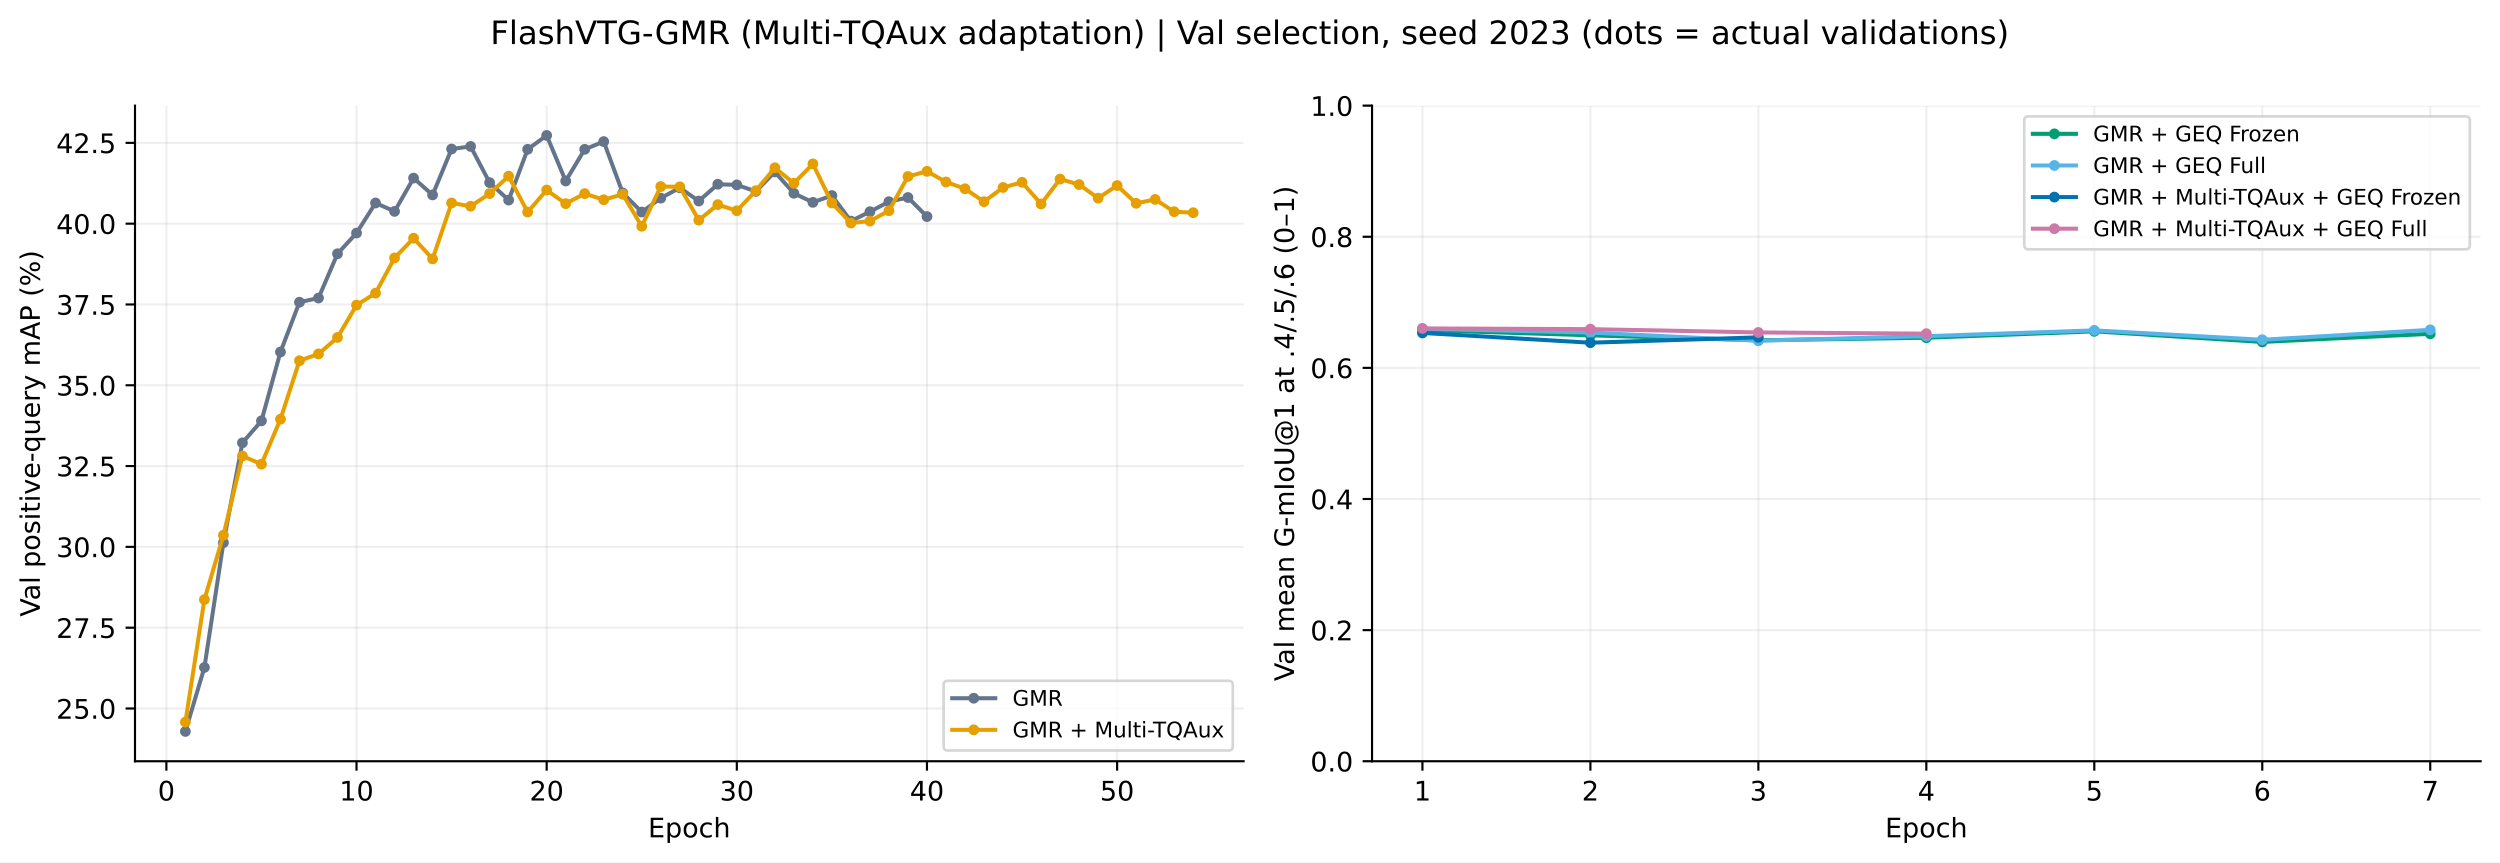
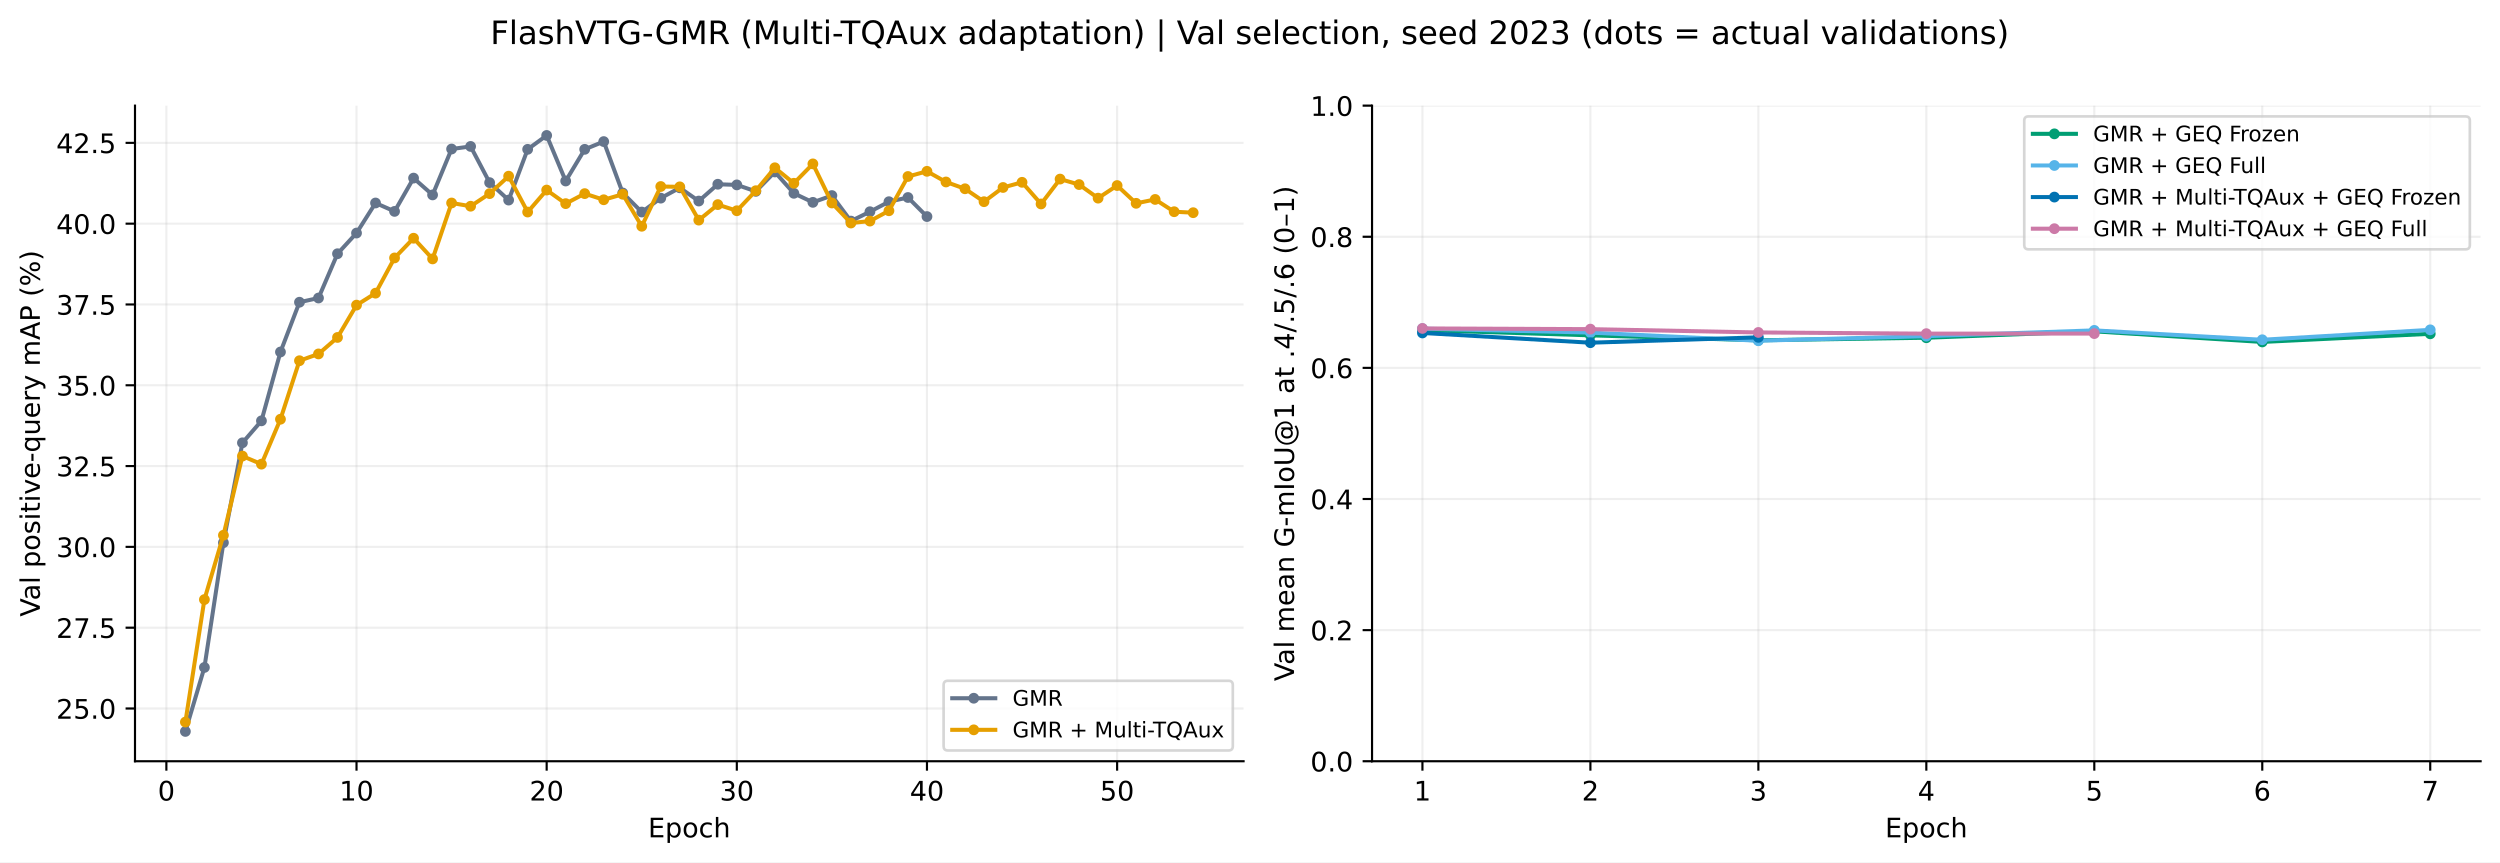
<svg xmlns="http://www.w3.org/2000/svg" xmlns:xlink="http://www.w3.org/1999/xlink" width="928.614pt" height="320.316pt" viewBox="0 0 928.614 320.316" version="1.1">
  <defs>
    <style type="text/css">*{stroke-linejoin: round; stroke-linecap: butt}</style>
  </defs>
  <g id="figure_1">
    <g id="patch_1">
      <path d="M 0 320.316  L 928.614 320.316  L 928.614 0  L 0 0  z " style="fill: #ffffff" />
    </g>
    <g id="axes_1">
      <g id="patch_2">
        <path d="M 50.144 282.76  L 461.919 282.76  L 461.919 39.24  L 50.144 39.24  z " style="fill: #ffffff" />
      </g>
      <g id="matplotlib.axis_1">
        <g id="xtick_1">
          <g id="line2d_1">
            <path d="M 61.798 282.76  L 61.798 39.24  " clip-path="url(#pd000191c96)" style="fill: none; stroke: #b0b0b0; stroke-opacity: 0.2; stroke-width: 0.8; stroke-linecap: square" />
          </g>
          <g id="line2d_2">
            <defs>
              <path id="m847a747f1c" d="M 0 0  L 0 3.5  " style="stroke: #000000; stroke-width: 0.8" />
            </defs>
            <g>
              <use xlink:href="#m847a747f1c" x="61.798" y="282.76" style="stroke: #000000; stroke-width: 0.8" />
            </g>
          </g>
          <g id="text_1">
            <text style="font-size: 10px; font-family: 'DejaVu Sans'; text-anchor: middle" x="61.798" y="297.358" transform="rotate(-0 61.79776 297.3584)">0</text>
          </g>
        </g>
        <g id="xtick_2">
          <g id="line2d_3">
            <path d="M 132.428 282.76  L 132.428 39.24  " clip-path="url(#pd000191c96)" style="fill: none; stroke: #b0b0b0; stroke-opacity: 0.2; stroke-width: 0.8; stroke-linecap: square" />
          </g>
          <g id="line2d_4">
            <g>
              <use xlink:href="#m847a747f1c" x="132.428" y="282.76" style="stroke: #000000; stroke-width: 0.8" />
            </g>
          </g>
          <g id="text_2">
            <text style="font-size: 10px; font-family: 'DejaVu Sans'; text-anchor: middle" x="132.428" y="297.358" transform="rotate(-0 132.4281 297.3584)">10</text>
          </g>
        </g>
        <g id="xtick_3">
          <g id="line2d_5">
            <path d="M 203.058 282.76  L 203.058 39.24  " clip-path="url(#pd000191c96)" style="fill: none; stroke: #b0b0b0; stroke-opacity: 0.2; stroke-width: 0.8; stroke-linecap: square" />
          </g>
          <g id="line2d_6">
            <g>
              <use xlink:href="#m847a747f1c" x="203.058" y="282.76" style="stroke: #000000; stroke-width: 0.8" />
            </g>
          </g>
          <g id="text_3">
            <text style="font-size: 10px; font-family: 'DejaVu Sans'; text-anchor: middle" x="203.058" y="297.358" transform="rotate(-0 203.0585 297.3584)">20</text>
          </g>
        </g>
        <g id="xtick_4">
          <g id="line2d_7">
            <path d="M 273.689 282.76  L 273.689 39.24  " clip-path="url(#pd000191c96)" style="fill: none; stroke: #b0b0b0; stroke-opacity: 0.2; stroke-width: 0.8; stroke-linecap: square" />
          </g>
          <g id="line2d_8">
            <g>
              <use xlink:href="#m847a747f1c" x="273.689" y="282.76" style="stroke: #000000; stroke-width: 0.8" />
            </g>
          </g>
          <g id="text_4">
            <text style="font-size: 10px; font-family: 'DejaVu Sans'; text-anchor: middle" x="273.689" y="297.358" transform="rotate(-0 273.6888 297.3584)">30</text>
          </g>
        </g>
        <g id="xtick_5">
          <g id="line2d_9">
            <path d="M 344.319 282.76  L 344.319 39.24  " clip-path="url(#pd000191c96)" style="fill: none; stroke: #b0b0b0; stroke-opacity: 0.2; stroke-width: 0.8; stroke-linecap: square" />
          </g>
          <g id="line2d_10">
            <g>
              <use xlink:href="#m847a747f1c" x="344.319" y="282.76" style="stroke: #000000; stroke-width: 0.8" />
            </g>
          </g>
          <g id="text_5">
            <text style="font-size: 10px; font-family: 'DejaVu Sans'; text-anchor: middle" x="344.319" y="297.358" transform="rotate(-0 344.3192 297.3584)">40</text>
          </g>
        </g>
        <g id="xtick_6">
          <g id="line2d_11">
            <path d="M 414.95 282.76  L 414.95 39.24  " clip-path="url(#pd000191c96)" style="fill: none; stroke: #b0b0b0; stroke-opacity: 0.2; stroke-width: 0.8; stroke-linecap: square" />
          </g>
          <g id="line2d_12">
            <g>
              <use xlink:href="#m847a747f1c" x="414.95" y="282.76" style="stroke: #000000; stroke-width: 0.8" />
            </g>
          </g>
          <g id="text_6">
            <text style="font-size: 10px; font-family: 'DejaVu Sans'; text-anchor: middle" x="414.95" y="297.358" transform="rotate(-0 414.9496 297.3584)">50</text>
          </g>
        </g>
        <g id="text_7">
          <text style="font-size: 10px; font-family: 'DejaVu Sans'; text-anchor: middle" x="256.031" y="311.037" transform="rotate(-0 256.0312 311.0366)">Epoch</text>
        </g>
      </g>
      <g id="matplotlib.axis_2">
        <g id="ytick_1">
          <g id="line2d_13">
            <path d="M 50.144 263.167  L 461.919 263.167  " clip-path="url(#pd000191c96)" style="fill: none; stroke: #b0b0b0; stroke-opacity: 0.2; stroke-width: 0.8; stroke-linecap: square" />
          </g>
          <g id="line2d_14">
            <defs>
              <path id="mc433141c62" d="M 0 0  L -3.5 0  " style="stroke: #000000; stroke-width: 0.8" />
            </defs>
            <g>
              <use xlink:href="#mc433141c62" x="50.144" y="263.167" style="stroke: #000000; stroke-width: 0.8" />
            </g>
          </g>
          <g id="text_8">
            <text style="font-size: 10px; font-family: 'DejaVu Sans'; text-anchor: end" x="43.144" y="266.966" transform="rotate(-0 43.14375 266.9662)">25.0</text>
          </g>
        </g>
        <g id="ytick_2">
          <g id="line2d_15">
            <path d="M 50.144 233.153  L 461.919 233.153  " clip-path="url(#pd000191c96)" style="fill: none; stroke: #b0b0b0; stroke-opacity: 0.2; stroke-width: 0.8; stroke-linecap: square" />
          </g>
          <g id="line2d_16">
            <g>
              <use xlink:href="#mc433141c62" x="50.144" y="233.153" style="stroke: #000000; stroke-width: 0.8" />
            </g>
          </g>
          <g id="text_9">
            <text style="font-size: 10px; font-family: 'DejaVu Sans'; text-anchor: end" x="43.144" y="236.952" transform="rotate(-0 43.14375 236.9524)">27.5</text>
          </g>
        </g>
        <g id="ytick_3">
          <g id="line2d_17">
            <path d="M 50.144 203.139  L 461.919 203.139  " clip-path="url(#pd000191c96)" style="fill: none; stroke: #b0b0b0; stroke-opacity: 0.2; stroke-width: 0.8; stroke-linecap: square" />
          </g>
          <g id="line2d_18">
            <g>
              <use xlink:href="#mc433141c62" x="50.144" y="203.139" style="stroke: #000000; stroke-width: 0.8" />
            </g>
          </g>
          <g id="text_10">
            <text style="font-size: 10px; font-family: 'DejaVu Sans'; text-anchor: end" x="43.144" y="206.939" transform="rotate(-0 43.14375 206.9386)">30.0</text>
          </g>
        </g>
        <g id="ytick_4">
          <g id="line2d_19">
            <path d="M 50.144 173.126  L 461.919 173.126  " clip-path="url(#pd000191c96)" style="fill: none; stroke: #b0b0b0; stroke-opacity: 0.2; stroke-width: 0.8; stroke-linecap: square" />
          </g>
          <g id="line2d_20">
            <g>
              <use xlink:href="#mc433141c62" x="50.144" y="173.126" style="stroke: #000000; stroke-width: 0.8" />
            </g>
          </g>
          <g id="text_11">
            <text style="font-size: 10px; font-family: 'DejaVu Sans'; text-anchor: end" x="43.144" y="176.925" transform="rotate(-0 43.14375 176.9248)">32.5</text>
          </g>
        </g>
        <g id="ytick_5">
          <g id="line2d_21">
            <path d="M 50.144 143.112  L 461.919 143.112  " clip-path="url(#pd000191c96)" style="fill: none; stroke: #b0b0b0; stroke-opacity: 0.2; stroke-width: 0.8; stroke-linecap: square" />
          </g>
          <g id="line2d_22">
            <g>
              <use xlink:href="#mc433141c62" x="50.144" y="143.112" style="stroke: #000000; stroke-width: 0.8" />
            </g>
          </g>
          <g id="text_12">
            <text style="font-size: 10px; font-family: 'DejaVu Sans'; text-anchor: end" x="43.144" y="146.911" transform="rotate(-0 43.14375 146.911)">35.0</text>
          </g>
        </g>
        <g id="ytick_6">
          <g id="line2d_23">
            <path d="M 50.144 113.098  L 461.919 113.098  " clip-path="url(#pd000191c96)" style="fill: none; stroke: #b0b0b0; stroke-opacity: 0.2; stroke-width: 0.8; stroke-linecap: square" />
          </g>
          <g id="line2d_24">
            <g>
              <use xlink:href="#mc433141c62" x="50.144" y="113.098" style="stroke: #000000; stroke-width: 0.8" />
            </g>
          </g>
          <g id="text_13">
            <text style="font-size: 10px; font-family: 'DejaVu Sans'; text-anchor: end" x="43.144" y="116.897" transform="rotate(-0 43.14375 116.8972)">37.5</text>
          </g>
        </g>
        <g id="ytick_7">
          <g id="line2d_25">
            <path d="M 50.144 83.084  L 461.919 83.084  " clip-path="url(#pd000191c96)" style="fill: none; stroke: #b0b0b0; stroke-opacity: 0.2; stroke-width: 0.8; stroke-linecap: square" />
          </g>
          <g id="line2d_26">
            <g>
              <use xlink:href="#mc433141c62" x="50.144" y="83.084" style="stroke: #000000; stroke-width: 0.8" />
            </g>
          </g>
          <g id="text_14">
            <text style="font-size: 10px; font-family: 'DejaVu Sans'; text-anchor: end" x="43.144" y="86.883" transform="rotate(-0 43.14375 86.88338)">40.0</text>
          </g>
        </g>
        <g id="ytick_8">
          <g id="line2d_27">
            <path d="M 50.144 53.07  L 461.919 53.07  " clip-path="url(#pd000191c96)" style="fill: none; stroke: #b0b0b0; stroke-opacity: 0.2; stroke-width: 0.8; stroke-linecap: square" />
          </g>
          <g id="line2d_28">
            <g>
              <use xlink:href="#mc433141c62" x="50.144" y="53.07" style="stroke: #000000; stroke-width: 0.8" />
            </g>
          </g>
          <g id="text_15">
            <text style="font-size: 10px; font-family: 'DejaVu Sans'; text-anchor: end" x="43.144" y="56.87" transform="rotate(-0 43.14375 56.86958)">42.5</text>
          </g>
        </g>
        <g id="text_16">
          <text style="font-size: 10px; font-family: 'DejaVu Sans'; text-anchor: middle" x="14.798" y="161" transform="rotate(-90 14.79844 161)">Val positive-query mAP (%)</text>
        </g>
      </g>
      <g id="line2d_29">
        <path d="M 68.861 271.691  L 75.924 247.92  L 82.987 201.579  L 90.05 164.482  L 97.113 156.318  L 104.176 130.746  L 111.239 112.258  L 118.302 110.697  L 125.365 94.249  L 132.428 86.566  L 139.491 75.401  L 146.554 78.522  L 153.617 66.156  L 160.68 72.399  L 167.743 55.351  L 174.806 54.391  L 181.869 67.837  L 188.932 74.32  L 195.995 55.471  L 203.058 50.309  L 210.122 67.237  L 217.185 55.471  L 224.248 52.59  L 231.311 71.679  L 238.374 78.762  L 245.437 73.6  L 252.5 69.758  L 259.563 74.68  L 266.626 68.437  L 273.689 68.678  L 280.752 71.079  L 287.815 63.875  L 294.878 71.799  L 301.941 75.161  L 309.004 72.639  L 316.067 82.124  L 323.13 78.642  L 330.193 74.92  L 337.256 73.36  L 344.319 80.443  " clip-path="url(#pd000191c96)" style="fill: none; stroke: #64748b; stroke-width: 1.5; stroke-linecap: square" />
        <defs>
          <path id="mf4bc2572a3" d="M 0 1.5  C 0.398 1.5 0.779 1.342 1.061 1.061  C 1.342 0.779 1.5 0.398 1.5 0  C 1.5 -0.398 1.342 -0.779 1.061 -1.061  C 0.779 -1.342 0.398 -1.5 0 -1.5  C -0.398 -1.5 -0.779 -1.342 -1.061 -1.061  C -1.342 -0.779 -1.5 -0.398 -1.5 0  C -1.5 0.398 -1.342 0.779 -1.061 1.061  C -0.779 1.342 -0.398 1.5 0 1.5  z " style="stroke: #64748b" />
        </defs>
        <g clip-path="url(#pd000191c96)">
          <use xlink:href="#mf4bc2572a3" x="68.861" y="271.691" style="fill: #64748b; stroke: #64748b" />
          <use xlink:href="#mf4bc2572a3" x="75.924" y="247.92" style="fill: #64748b; stroke: #64748b" />
          <use xlink:href="#mf4bc2572a3" x="82.987" y="201.579" style="fill: #64748b; stroke: #64748b" />
          <use xlink:href="#mf4bc2572a3" x="90.05" y="164.482" style="fill: #64748b; stroke: #64748b" />
          <use xlink:href="#mf4bc2572a3" x="97.113" y="156.318" style="fill: #64748b; stroke: #64748b" />
          <use xlink:href="#mf4bc2572a3" x="104.176" y="130.746" style="fill: #64748b; stroke: #64748b" />
          <use xlink:href="#mf4bc2572a3" x="111.239" y="112.258" style="fill: #64748b; stroke: #64748b" />
          <use xlink:href="#mf4bc2572a3" x="118.302" y="110.697" style="fill: #64748b; stroke: #64748b" />
          <use xlink:href="#mf4bc2572a3" x="125.365" y="94.249" style="fill: #64748b; stroke: #64748b" />
          <use xlink:href="#mf4bc2572a3" x="132.428" y="86.566" style="fill: #64748b; stroke: #64748b" />
          <use xlink:href="#mf4bc2572a3" x="139.491" y="75.401" style="fill: #64748b; stroke: #64748b" />
          <use xlink:href="#mf4bc2572a3" x="146.554" y="78.522" style="fill: #64748b; stroke: #64748b" />
          <use xlink:href="#mf4bc2572a3" x="153.617" y="66.156" style="fill: #64748b; stroke: #64748b" />
          <use xlink:href="#mf4bc2572a3" x="160.68" y="72.399" style="fill: #64748b; stroke: #64748b" />
          <use xlink:href="#mf4bc2572a3" x="167.743" y="55.351" style="fill: #64748b; stroke: #64748b" />
          <use xlink:href="#mf4bc2572a3" x="174.806" y="54.391" style="fill: #64748b; stroke: #64748b" />
          <use xlink:href="#mf4bc2572a3" x="181.869" y="67.837" style="fill: #64748b; stroke: #64748b" />
          <use xlink:href="#mf4bc2572a3" x="188.932" y="74.32" style="fill: #64748b; stroke: #64748b" />
          <use xlink:href="#mf4bc2572a3" x="195.995" y="55.471" style="fill: #64748b; stroke: #64748b" />
          <use xlink:href="#mf4bc2572a3" x="203.058" y="50.309" style="fill: #64748b; stroke: #64748b" />
          <use xlink:href="#mf4bc2572a3" x="210.122" y="67.237" style="fill: #64748b; stroke: #64748b" />
          <use xlink:href="#mf4bc2572a3" x="217.185" y="55.471" style="fill: #64748b; stroke: #64748b" />
          <use xlink:href="#mf4bc2572a3" x="224.248" y="52.59" style="fill: #64748b; stroke: #64748b" />
          <use xlink:href="#mf4bc2572a3" x="231.311" y="71.679" style="fill: #64748b; stroke: #64748b" />
          <use xlink:href="#mf4bc2572a3" x="238.374" y="78.762" style="fill: #64748b; stroke: #64748b" />
          <use xlink:href="#mf4bc2572a3" x="245.437" y="73.6" style="fill: #64748b; stroke: #64748b" />
          <use xlink:href="#mf4bc2572a3" x="252.5" y="69.758" style="fill: #64748b; stroke: #64748b" />
          <use xlink:href="#mf4bc2572a3" x="259.563" y="74.68" style="fill: #64748b; stroke: #64748b" />
          <use xlink:href="#mf4bc2572a3" x="266.626" y="68.437" style="fill: #64748b; stroke: #64748b" />
          <use xlink:href="#mf4bc2572a3" x="273.689" y="68.678" style="fill: #64748b; stroke: #64748b" />
          <use xlink:href="#mf4bc2572a3" x="280.752" y="71.079" style="fill: #64748b; stroke: #64748b" />
          <use xlink:href="#mf4bc2572a3" x="287.815" y="63.875" style="fill: #64748b; stroke: #64748b" />
          <use xlink:href="#mf4bc2572a3" x="294.878" y="71.799" style="fill: #64748b; stroke: #64748b" />
          <use xlink:href="#mf4bc2572a3" x="301.941" y="75.161" style="fill: #64748b; stroke: #64748b" />
          <use xlink:href="#mf4bc2572a3" x="309.004" y="72.639" style="fill: #64748b; stroke: #64748b" />
          <use xlink:href="#mf4bc2572a3" x="316.067" y="82.124" style="fill: #64748b; stroke: #64748b" />
          <use xlink:href="#mf4bc2572a3" x="323.13" y="78.642" style="fill: #64748b; stroke: #64748b" />
          <use xlink:href="#mf4bc2572a3" x="330.193" y="74.92" style="fill: #64748b; stroke: #64748b" />
          <use xlink:href="#mf4bc2572a3" x="337.256" y="73.36" style="fill: #64748b; stroke: #64748b" />
          <use xlink:href="#mf4bc2572a3" x="344.319" y="80.443" style="fill: #64748b; stroke: #64748b" />
        </g>
      </g>
      <g id="line2d_30">
        <path d="M 68.861 268.209  L 75.924 222.708  L 82.987 198.817  L 90.05 169.404  L 97.113 172.405  L 104.176 155.718  L 111.239 133.988  L 118.302 131.466  L 125.365 125.344  L 132.428 113.338  L 139.491 108.896  L 146.554 95.81  L 153.617 88.487  L 160.68 96.17  L 167.743 75.401  L 174.806 76.601  L 181.869 71.919  L 188.932 65.436  L 195.995 78.762  L 203.058 70.598  L 210.122 75.641  L 217.185 71.919  L 224.248 74.2  L 231.311 72.159  L 238.374 84.045  L 245.437 69.278  L 252.5 69.398  L 259.563 81.764  L 266.626 76.001  L 273.689 78.282  L 280.752 70.839  L 287.815 62.315  L 294.878 68.077  L 301.941 60.874  L 309.004 75.401  L 316.067 82.844  L 323.13 82.124  L 330.193 78.282  L 337.256 65.556  L 344.319 63.635  L 351.382 67.597  L 358.445 70.118  L 365.508 74.92  L 372.571 69.638  L 379.634 67.717  L 386.697 75.761  L 393.76 66.517  L 400.823 68.557  L 407.887 73.6  L 414.95 68.918  L 422.013 75.521  L 429.076 74.08  L 436.139 78.642  L 443.202 79.002  " clip-path="url(#pd000191c96)" style="fill: none; stroke: #e69f00; stroke-width: 1.5; stroke-linecap: square" />
        <defs>
          <path id="mbf485513ee" d="M 0 1.5  C 0.398 1.5 0.779 1.342 1.061 1.061  C 1.342 0.779 1.5 0.398 1.5 0  C 1.5 -0.398 1.342 -0.779 1.061 -1.061  C 0.779 -1.342 0.398 -1.5 0 -1.5  C -0.398 -1.5 -0.779 -1.342 -1.061 -1.061  C -1.342 -0.779 -1.5 -0.398 -1.5 0  C -1.5 0.398 -1.342 0.779 -1.061 1.061  C -0.779 1.342 -0.398 1.5 0 1.5  z " style="stroke: #e69f00" />
        </defs>
        <g clip-path="url(#pd000191c96)">
          <use xlink:href="#mbf485513ee" x="68.861" y="268.209" style="fill: #e69f00; stroke: #e69f00" />
          <use xlink:href="#mbf485513ee" x="75.924" y="222.708" style="fill: #e69f00; stroke: #e69f00" />
          <use xlink:href="#mbf485513ee" x="82.987" y="198.817" style="fill: #e69f00; stroke: #e69f00" />
          <use xlink:href="#mbf485513ee" x="90.05" y="169.404" style="fill: #e69f00; stroke: #e69f00" />
          <use xlink:href="#mbf485513ee" x="97.113" y="172.405" style="fill: #e69f00; stroke: #e69f00" />
          <use xlink:href="#mbf485513ee" x="104.176" y="155.718" style="fill: #e69f00; stroke: #e69f00" />
          <use xlink:href="#mbf485513ee" x="111.239" y="133.988" style="fill: #e69f00; stroke: #e69f00" />
          <use xlink:href="#mbf485513ee" x="118.302" y="131.466" style="fill: #e69f00; stroke: #e69f00" />
          <use xlink:href="#mbf485513ee" x="125.365" y="125.344" style="fill: #e69f00; stroke: #e69f00" />
          <use xlink:href="#mbf485513ee" x="132.428" y="113.338" style="fill: #e69f00; stroke: #e69f00" />
          <use xlink:href="#mbf485513ee" x="139.491" y="108.896" style="fill: #e69f00; stroke: #e69f00" />
          <use xlink:href="#mbf485513ee" x="146.554" y="95.81" style="fill: #e69f00; stroke: #e69f00" />
          <use xlink:href="#mbf485513ee" x="153.617" y="88.487" style="fill: #e69f00; stroke: #e69f00" />
          <use xlink:href="#mbf485513ee" x="160.68" y="96.17" style="fill: #e69f00; stroke: #e69f00" />
          <use xlink:href="#mbf485513ee" x="167.743" y="75.401" style="fill: #e69f00; stroke: #e69f00" />
          <use xlink:href="#mbf485513ee" x="174.806" y="76.601" style="fill: #e69f00; stroke: #e69f00" />
          <use xlink:href="#mbf485513ee" x="181.869" y="71.919" style="fill: #e69f00; stroke: #e69f00" />
          <use xlink:href="#mbf485513ee" x="188.932" y="65.436" style="fill: #e69f00; stroke: #e69f00" />
          <use xlink:href="#mbf485513ee" x="195.995" y="78.762" style="fill: #e69f00; stroke: #e69f00" />
          <use xlink:href="#mbf485513ee" x="203.058" y="70.598" style="fill: #e69f00; stroke: #e69f00" />
          <use xlink:href="#mbf485513ee" x="210.122" y="75.641" style="fill: #e69f00; stroke: #e69f00" />
          <use xlink:href="#mbf485513ee" x="217.185" y="71.919" style="fill: #e69f00; stroke: #e69f00" />
          <use xlink:href="#mbf485513ee" x="224.248" y="74.2" style="fill: #e69f00; stroke: #e69f00" />
          <use xlink:href="#mbf485513ee" x="231.311" y="72.159" style="fill: #e69f00; stroke: #e69f00" />
          <use xlink:href="#mbf485513ee" x="238.374" y="84.045" style="fill: #e69f00; stroke: #e69f00" />
          <use xlink:href="#mbf485513ee" x="245.437" y="69.278" style="fill: #e69f00; stroke: #e69f00" />
          <use xlink:href="#mbf485513ee" x="252.5" y="69.398" style="fill: #e69f00; stroke: #e69f00" />
          <use xlink:href="#mbf485513ee" x="259.563" y="81.764" style="fill: #e69f00; stroke: #e69f00" />
          <use xlink:href="#mbf485513ee" x="266.626" y="76.001" style="fill: #e69f00; stroke: #e69f00" />
          <use xlink:href="#mbf485513ee" x="273.689" y="78.282" style="fill: #e69f00; stroke: #e69f00" />
          <use xlink:href="#mbf485513ee" x="280.752" y="70.839" style="fill: #e69f00; stroke: #e69f00" />
          <use xlink:href="#mbf485513ee" x="287.815" y="62.315" style="fill: #e69f00; stroke: #e69f00" />
          <use xlink:href="#mbf485513ee" x="294.878" y="68.077" style="fill: #e69f00; stroke: #e69f00" />
          <use xlink:href="#mbf485513ee" x="301.941" y="60.874" style="fill: #e69f00; stroke: #e69f00" />
          <use xlink:href="#mbf485513ee" x="309.004" y="75.401" style="fill: #e69f00; stroke: #e69f00" />
          <use xlink:href="#mbf485513ee" x="316.067" y="82.844" style="fill: #e69f00; stroke: #e69f00" />
          <use xlink:href="#mbf485513ee" x="323.13" y="82.124" style="fill: #e69f00; stroke: #e69f00" />
          <use xlink:href="#mbf485513ee" x="330.193" y="78.282" style="fill: #e69f00; stroke: #e69f00" />
          <use xlink:href="#mbf485513ee" x="337.256" y="65.556" style="fill: #e69f00; stroke: #e69f00" />
          <use xlink:href="#mbf485513ee" x="344.319" y="63.635" style="fill: #e69f00; stroke: #e69f00" />
          <use xlink:href="#mbf485513ee" x="351.382" y="67.597" style="fill: #e69f00; stroke: #e69f00" />
          <use xlink:href="#mbf485513ee" x="358.445" y="70.118" style="fill: #e69f00; stroke: #e69f00" />
          <use xlink:href="#mbf485513ee" x="365.508" y="74.92" style="fill: #e69f00; stroke: #e69f00" />
          <use xlink:href="#mbf485513ee" x="372.571" y="69.638" style="fill: #e69f00; stroke: #e69f00" />
          <use xlink:href="#mbf485513ee" x="379.634" y="67.717" style="fill: #e69f00; stroke: #e69f00" />
          <use xlink:href="#mbf485513ee" x="386.697" y="75.761" style="fill: #e69f00; stroke: #e69f00" />
          <use xlink:href="#mbf485513ee" x="393.76" y="66.517" style="fill: #e69f00; stroke: #e69f00" />
          <use xlink:href="#mbf485513ee" x="400.823" y="68.557" style="fill: #e69f00; stroke: #e69f00" />
          <use xlink:href="#mbf485513ee" x="407.887" y="73.6" style="fill: #e69f00; stroke: #e69f00" />
          <use xlink:href="#mbf485513ee" x="414.95" y="68.918" style="fill: #e69f00; stroke: #e69f00" />
          <use xlink:href="#mbf485513ee" x="422.013" y="75.521" style="fill: #e69f00; stroke: #e69f00" />
          <use xlink:href="#mbf485513ee" x="429.076" y="74.08" style="fill: #e69f00; stroke: #e69f00" />
          <use xlink:href="#mbf485513ee" x="436.139" y="78.642" style="fill: #e69f00; stroke: #e69f00" />
          <use xlink:href="#mbf485513ee" x="443.202" y="79.002" style="fill: #e69f00; stroke: #e69f00" />
        </g>
      </g>
      <g id="patch_3">
        <path d="M 50.144 282.76  L 50.144 39.24  " style="fill: none; stroke: #000000; stroke-width: 0.8; stroke-linejoin: miter; stroke-linecap: square" />
      </g>
      <g id="patch_4">
        <path d="M 50.144 282.76  L 461.919 282.76  " style="fill: none; stroke: #000000; stroke-width: 0.8; stroke-linejoin: miter; stroke-linecap: square" />
      </g>
      <g id="legend_1">
        <g id="patch_5">
          <path d="M 352.099 278.76  L 456.319 278.76  Q 457.919 278.76 457.919 277.16  L 457.919 254.475  Q 457.919 252.875 456.319 252.875  L 352.099 252.875  Q 350.499 252.875 350.499 254.475  L 350.499 277.16  Q 350.499 278.76 352.099 278.76  z " style="fill: #ffffff; opacity: 0.8; stroke: #cccccc; stroke-linejoin: miter" />
        </g>
        <g id="line2d_31">
          <path d="M 353.699 259.354  L 361.699 259.354  L 369.699 259.354  " style="fill: none; stroke: #64748b; stroke-width: 1.5; stroke-linecap: square" />
          <g>
            <use xlink:href="#mf4bc2572a3" x="361.699" y="259.354" style="fill: #64748b; stroke: #64748b" />
          </g>
        </g>
        <g id="text_17">
          <text style="font-size: 8px; font-family: 'DejaVu Sans'; text-anchor: start" x="376.099" y="262.154" transform="rotate(-0 376.0987 262.1538)">GMR</text>
        </g>
        <g id="line2d_32">
          <path d="M 353.699 271.096  L 361.699 271.096  L 369.699 271.096  " style="fill: none; stroke: #e69f00; stroke-width: 1.5; stroke-linecap: square" />
          <g>
            <use xlink:href="#mbf485513ee" x="361.699" y="271.096" style="fill: #e69f00; stroke: #e69f00" />
          </g>
        </g>
        <g id="text_18">
          <text style="font-size: 8px; font-family: 'DejaVu Sans'; text-anchor: start" x="376.099" y="273.896" transform="rotate(-0 376.0987 273.8963)">GMR + Multi-TQAux</text>
        </g>
      </g>
    </g>
    <g id="axes_2">
      <g id="patch_6">
        <path d="M 509.639 282.76  L 921.414 282.76  L 921.414 39.24  L 509.639 39.24  z " style="fill: #ffffff" />
      </g>
      <g id="matplotlib.axis_3">
        <g id="xtick_7">
          <g id="line2d_33">
            <path d="M 528.356 282.76  L 528.356 39.24  " clip-path="url(#p77ef6f5518)" style="fill: none; stroke: #b0b0b0; stroke-opacity: 0.2; stroke-width: 0.8; stroke-linecap: square" />
          </g>
          <g id="line2d_34">
            <g>
              <use xlink:href="#m847a747f1c" x="528.356" y="282.76" style="stroke: #000000; stroke-width: 0.8" />
            </g>
          </g>
          <g id="text_19">
            <text style="font-size: 10px; font-family: 'DejaVu Sans'; text-anchor: middle" x="528.356" y="297.358" transform="rotate(-0 528.3558 297.3584)">1</text>
          </g>
        </g>
        <g id="xtick_8">
          <g id="line2d_35">
            <path d="M 590.746 282.76  L 590.746 39.24  " clip-path="url(#p77ef6f5518)" style="fill: none; stroke: #b0b0b0; stroke-opacity: 0.2; stroke-width: 0.8; stroke-linecap: square" />
          </g>
          <g id="line2d_36">
            <g>
              <use xlink:href="#m847a747f1c" x="590.746" y="282.76" style="stroke: #000000; stroke-width: 0.8" />
            </g>
          </g>
          <g id="text_20">
            <text style="font-size: 10px; font-family: 'DejaVu Sans'; text-anchor: middle" x="590.746" y="297.358" transform="rotate(-0 590.7459 297.3584)">2</text>
          </g>
        </g>
        <g id="xtick_9">
          <g id="line2d_37">
            <path d="M 653.136 282.76  L 653.136 39.24  " clip-path="url(#p77ef6f5518)" style="fill: none; stroke: #b0b0b0; stroke-opacity: 0.2; stroke-width: 0.8; stroke-linecap: square" />
          </g>
          <g id="line2d_38">
            <g>
              <use xlink:href="#m847a747f1c" x="653.136" y="282.76" style="stroke: #000000; stroke-width: 0.8" />
            </g>
          </g>
          <g id="text_21">
            <text style="font-size: 10px; font-family: 'DejaVu Sans'; text-anchor: middle" x="653.136" y="297.358" transform="rotate(-0 653.1361 297.3584)">3</text>
          </g>
        </g>
        <g id="xtick_10">
          <g id="line2d_39">
            <path d="M 715.526 282.76  L 715.526 39.24  " clip-path="url(#p77ef6f5518)" style="fill: none; stroke: #b0b0b0; stroke-opacity: 0.2; stroke-width: 0.8; stroke-linecap: square" />
          </g>
          <g id="line2d_40">
            <g>
              <use xlink:href="#m847a747f1c" x="715.526" y="282.76" style="stroke: #000000; stroke-width: 0.8" />
            </g>
          </g>
          <g id="text_22">
            <text style="font-size: 10px; font-family: 'DejaVu Sans'; text-anchor: middle" x="715.526" y="297.358" transform="rotate(-0 715.5263 297.3584)">4</text>
          </g>
        </g>
        <g id="xtick_11">
          <g id="line2d_41">
            <path d="M 777.916 282.76  L 777.916 39.24  " clip-path="url(#p77ef6f5518)" style="fill: none; stroke: #b0b0b0; stroke-opacity: 0.2; stroke-width: 0.8; stroke-linecap: square" />
          </g>
          <g id="line2d_42">
            <g>
              <use xlink:href="#m847a747f1c" x="777.916" y="282.76" style="stroke: #000000; stroke-width: 0.8" />
            </g>
          </g>
          <g id="text_23">
            <text style="font-size: 10px; font-family: 'DejaVu Sans'; text-anchor: middle" x="777.916" y="297.358" transform="rotate(-0 777.9164 297.3584)">5</text>
          </g>
        </g>
        <g id="xtick_12">
          <g id="line2d_43">
            <path d="M 840.307 282.76  L 840.307 39.24  " clip-path="url(#p77ef6f5518)" style="fill: none; stroke: #b0b0b0; stroke-opacity: 0.2; stroke-width: 0.8; stroke-linecap: square" />
          </g>
          <g id="line2d_44">
            <g>
              <use xlink:href="#m847a747f1c" x="840.307" y="282.76" style="stroke: #000000; stroke-width: 0.8" />
            </g>
          </g>
          <g id="text_24">
            <text style="font-size: 10px; font-family: 'DejaVu Sans'; text-anchor: middle" x="840.307" y="297.358" transform="rotate(-0 840.3066 297.3584)">6</text>
          </g>
        </g>
        <g id="xtick_13">
          <g id="line2d_45">
            <path d="M 902.697 282.76  L 902.697 39.24  " clip-path="url(#p77ef6f5518)" style="fill: none; stroke: #b0b0b0; stroke-opacity: 0.2; stroke-width: 0.8; stroke-linecap: square" />
          </g>
          <g id="line2d_46">
            <g>
              <use xlink:href="#m847a747f1c" x="902.697" y="282.76" style="stroke: #000000; stroke-width: 0.8" />
            </g>
          </g>
          <g id="text_25">
            <text style="font-size: 10px; font-family: 'DejaVu Sans'; text-anchor: middle" x="902.697" y="297.358" transform="rotate(-0 902.6967 297.3584)">7</text>
          </g>
        </g>
        <g id="text_26">
          <text style="font-size: 10px; font-family: 'DejaVu Sans'; text-anchor: middle" x="715.526" y="311.037" transform="rotate(-0 715.5263 311.0366)">Epoch</text>
        </g>
      </g>
      <g id="matplotlib.axis_4">
        <g id="ytick_9">
          <g id="line2d_47">
            <path d="M 509.639 282.76  L 921.414 282.76  " clip-path="url(#p77ef6f5518)" style="fill: none; stroke: #b0b0b0; stroke-opacity: 0.2; stroke-width: 0.8; stroke-linecap: square" />
          </g>
          <g id="line2d_48">
            <g>
              <use xlink:href="#mc433141c62" x="509.639" y="282.76" style="stroke: #000000; stroke-width: 0.8" />
            </g>
          </g>
          <g id="text_27">
            <text style="font-size: 10px; font-family: 'DejaVu Sans'; text-anchor: end" x="502.639" y="286.559" transform="rotate(-0 502.6388 286.5592)">0.0</text>
          </g>
        </g>
        <g id="ytick_10">
          <g id="line2d_49">
            <path d="M 509.639 234.056  L 921.414 234.056  " clip-path="url(#p77ef6f5518)" style="fill: none; stroke: #b0b0b0; stroke-opacity: 0.2; stroke-width: 0.8; stroke-linecap: square" />
          </g>
          <g id="line2d_50">
            <g>
              <use xlink:href="#mc433141c62" x="509.639" y="234.056" style="stroke: #000000; stroke-width: 0.8" />
            </g>
          </g>
          <g id="text_28">
            <text style="font-size: 10px; font-family: 'DejaVu Sans'; text-anchor: end" x="502.639" y="237.855" transform="rotate(-0 502.6388 237.8552)">0.2</text>
          </g>
        </g>
        <g id="ytick_11">
          <g id="line2d_51">
            <path d="M 509.639 185.352  L 921.414 185.352  " clip-path="url(#p77ef6f5518)" style="fill: none; stroke: #b0b0b0; stroke-opacity: 0.2; stroke-width: 0.8; stroke-linecap: square" />
          </g>
          <g id="line2d_52">
            <g>
              <use xlink:href="#mc433141c62" x="509.639" y="185.352" style="stroke: #000000; stroke-width: 0.8" />
            </g>
          </g>
          <g id="text_29">
            <text style="font-size: 10px; font-family: 'DejaVu Sans'; text-anchor: end" x="502.639" y="189.151" transform="rotate(-0 502.6388 189.1512)">0.4</text>
          </g>
        </g>
        <g id="ytick_12">
          <g id="line2d_53">
            <path d="M 509.639 136.648  L 921.414 136.648  " clip-path="url(#p77ef6f5518)" style="fill: none; stroke: #b0b0b0; stroke-opacity: 0.2; stroke-width: 0.8; stroke-linecap: square" />
          </g>
          <g id="line2d_54">
            <g>
              <use xlink:href="#mc433141c62" x="509.639" y="136.648" style="stroke: #000000; stroke-width: 0.8" />
            </g>
          </g>
          <g id="text_30">
            <text style="font-size: 10px; font-family: 'DejaVu Sans'; text-anchor: end" x="502.639" y="140.447" transform="rotate(-0 502.6388 140.4472)">0.6</text>
          </g>
        </g>
        <g id="ytick_13">
          <g id="line2d_55">
            <path d="M 509.639 87.944  L 921.414 87.944  " clip-path="url(#p77ef6f5518)" style="fill: none; stroke: #b0b0b0; stroke-opacity: 0.2; stroke-width: 0.8; stroke-linecap: square" />
          </g>
          <g id="line2d_56">
            <g>
              <use xlink:href="#mc433141c62" x="509.639" y="87.944" style="stroke: #000000; stroke-width: 0.8" />
            </g>
          </g>
          <g id="text_31">
            <text style="font-size: 10px; font-family: 'DejaVu Sans'; text-anchor: end" x="502.639" y="91.743" transform="rotate(-0 502.6388 91.74322)">0.8</text>
          </g>
        </g>
        <g id="ytick_14">
          <g id="line2d_57">
            <path d="M 509.639 39.24  L 921.414 39.24  " clip-path="url(#p77ef6f5518)" style="fill: none; stroke: #b0b0b0; stroke-opacity: 0.2; stroke-width: 0.8; stroke-linecap: square" />
          </g>
          <g id="line2d_58">
            <g>
              <use xlink:href="#mc433141c62" x="509.639" y="39.24" style="stroke: #000000; stroke-width: 0.8" />
            </g>
          </g>
          <g id="text_32">
            <text style="font-size: 10px; font-family: 'DejaVu Sans'; text-anchor: end" x="502.639" y="43.039" transform="rotate(-0 502.6388 43.03922)">1.0</text>
          </g>
        </g>
        <g id="text_33">
          <text style="font-size: 10px; font-family: 'DejaVu Sans'; text-anchor: middle" x="480.656" y="161" transform="rotate(-90 480.6559 161)">Val mean G-mIoU@1 at .4/.5/.6 (0–1)</text>
        </g>
      </g>
      <g id="line2d_59">
        <path d="M 528.356 122.604  L 590.746 124.56  L 653.136 126.403  L 715.526 125.451  L 777.916 123.077  L 840.307 127.013  L 902.697 123.99  " clip-path="url(#p77ef6f5518)" style="fill: none; stroke: #009e73; stroke-width: 1.5; stroke-linecap: square" />
        <defs>
          <path id="m30085ae43f" d="M 0 1.5  C 0.398 1.5 0.779 1.342 1.061 1.061  C 1.342 0.779 1.5 0.398 1.5 0  C 1.5 -0.398 1.342 -0.779 1.061 -1.061  C 0.779 -1.342 0.398 -1.5 0 -1.5  C -0.398 -1.5 -0.779 -1.342 -1.061 -1.061  C -1.342 -0.779 -1.5 -0.398 -1.5 0  C -1.5 0.398 -1.342 0.779 -1.061 1.061  C -0.779 1.342 -0.398 1.5 0 1.5  z " style="stroke: #009e73" />
        </defs>
        <g clip-path="url(#p77ef6f5518)">
          <use xlink:href="#m30085ae43f" x="528.356" y="122.604" style="fill: #009e73; stroke: #009e73" />
          <use xlink:href="#m30085ae43f" x="590.746" y="124.56" style="fill: #009e73; stroke: #009e73" />
          <use xlink:href="#m30085ae43f" x="653.136" y="126.403" style="fill: #009e73; stroke: #009e73" />
          <use xlink:href="#m30085ae43f" x="715.526" y="125.451" style="fill: #009e73; stroke: #009e73" />
          <use xlink:href="#m30085ae43f" x="777.916" y="123.077" style="fill: #009e73; stroke: #009e73" />
          <use xlink:href="#m30085ae43f" x="840.307" y="127.013" style="fill: #009e73; stroke: #009e73" />
          <use xlink:href="#m30085ae43f" x="902.697" y="123.99" style="fill: #009e73; stroke: #009e73" />
        </g>
      </g>
      <g id="line2d_60">
        <path d="M 528.356 122.074  L 590.746 123.543  L 653.136 126.563  L 715.526 124.858  L 777.916 122.716  L 840.307 126.205  L 902.697 122.517  " clip-path="url(#p77ef6f5518)" style="fill: none; stroke: #56b4e9; stroke-width: 1.5; stroke-linecap: square" />
        <defs>
          <path id="m0832ad41ca" d="M 0 1.5  C 0.398 1.5 0.779 1.342 1.061 1.061  C 1.342 0.779 1.5 0.398 1.5 0  C 1.5 -0.398 1.342 -0.779 1.061 -1.061  C 0.779 -1.342 0.398 -1.5 0 -1.5  C -0.398 -1.5 -0.779 -1.342 -1.061 -1.061  C -1.342 -0.779 -1.5 -0.398 -1.5 0  C -1.5 0.398 -1.342 0.779 -1.061 1.061  C -0.779 1.342 -0.398 1.5 0 1.5  z " style="stroke: #56b4e9" />
        </defs>
        <g clip-path="url(#p77ef6f5518)">
          <use xlink:href="#m0832ad41ca" x="528.356" y="122.074" style="fill: #56b4e9; stroke: #56b4e9" />
          <use xlink:href="#m0832ad41ca" x="590.746" y="123.543" style="fill: #56b4e9; stroke: #56b4e9" />
          <use xlink:href="#m0832ad41ca" x="653.136" y="126.563" style="fill: #56b4e9; stroke: #56b4e9" />
          <use xlink:href="#m0832ad41ca" x="715.526" y="124.858" style="fill: #56b4e9; stroke: #56b4e9" />
          <use xlink:href="#m0832ad41ca" x="777.916" y="122.716" style="fill: #56b4e9; stroke: #56b4e9" />
          <use xlink:href="#m0832ad41ca" x="840.307" y="126.205" style="fill: #56b4e9; stroke: #56b4e9" />
          <use xlink:href="#m0832ad41ca" x="902.697" y="122.517" style="fill: #56b4e9; stroke: #56b4e9" />
        </g>
      </g>
      <g id="line2d_61">
        <path d="M 528.356 123.676  L 590.746 127.296  L 653.136 125.303  " clip-path="url(#p77ef6f5518)" style="fill: none; stroke: #0072b2; stroke-width: 1.5; stroke-linecap: square" />
        <defs>
          <path id="m9e7e1638f4" d="M 0 1.5  C 0.398 1.5 0.779 1.342 1.061 1.061  C 1.342 0.779 1.5 0.398 1.5 0  C 1.5 -0.398 1.342 -0.779 1.061 -1.061  C 0.779 -1.342 0.398 -1.5 0 -1.5  C -0.398 -1.5 -0.779 -1.342 -1.061 -1.061  C -1.342 -0.779 -1.5 -0.398 -1.5 0  C -1.5 0.398 -1.342 0.779 -1.061 1.061  C -0.779 1.342 -0.398 1.5 0 1.5  z " style="stroke: #0072b2" />
        </defs>
        <g clip-path="url(#p77ef6f5518)">
          <use xlink:href="#m9e7e1638f4" x="528.356" y="123.676" style="fill: #0072b2; stroke: #0072b2" />
          <use xlink:href="#m9e7e1638f4" x="590.746" y="127.296" style="fill: #0072b2; stroke: #0072b2" />
          <use xlink:href="#m9e7e1638f4" x="653.136" y="125.303" style="fill: #0072b2; stroke: #0072b2" />
        </g>
      </g>
      <g id="line2d_62">
-         <path d="M 528.356 121.992  L 590.746 122.253  L 653.136 123.488  L 715.526 123.934  " clip-path="url(#p77ef6f5518)" style="fill: none; stroke: #cc79a7; stroke-width: 1.5; stroke-linecap: square" />
+         <path d="M 528.356 121.992  L 590.746 122.253  L 653.136 123.488  L 715.526 123.934  L 777.916 123.912  " clip-path="url(#p77ef6f5518)" style="fill: none; stroke: #cc79a7; stroke-width: 1.5; stroke-linecap: square" />
        <defs>
          <path id="m23cd9679b8" d="M 0 1.5  C 0.398 1.5 0.779 1.342 1.061 1.061  C 1.342 0.779 1.5 0.398 1.5 0  C 1.5 -0.398 1.342 -0.779 1.061 -1.061  C 0.779 -1.342 0.398 -1.5 0 -1.5  C -0.398 -1.5 -0.779 -1.342 -1.061 -1.061  C -1.342 -0.779 -1.5 -0.398 -1.5 0  C -1.5 0.398 -1.342 0.779 -1.061 1.061  C -0.779 1.342 -0.398 1.5 0 1.5  z " style="stroke: #cc79a7" />
        </defs>
        <g clip-path="url(#p77ef6f5518)">
          <use xlink:href="#m23cd9679b8" x="528.356" y="121.992" style="fill: #cc79a7; stroke: #cc79a7" />
          <use xlink:href="#m23cd9679b8" x="590.746" y="122.253" style="fill: #cc79a7; stroke: #cc79a7" />
          <use xlink:href="#m23cd9679b8" x="653.136" y="123.488" style="fill: #cc79a7; stroke: #cc79a7" />
          <use xlink:href="#m23cd9679b8" x="715.526" y="123.934" style="fill: #cc79a7; stroke: #cc79a7" />
+           <use xlink:href="#m23cd9679b8" x="777.916" y="123.912" style="fill: #cc79a7; stroke: #cc79a7" />
        </g>
      </g>
      <g id="patch_7">
        <path d="M 509.639 282.76  L 509.639 39.24  " style="fill: none; stroke: #000000; stroke-width: 0.8; stroke-linejoin: miter; stroke-linecap: square" />
      </g>
      <g id="patch_8">
        <path d="M 509.639 282.76  L 921.414 282.76  " style="fill: none; stroke: #000000; stroke-width: 0.8; stroke-linejoin: miter; stroke-linecap: square" />
      </g>
      <g id="legend_2">
        <g id="patch_9">
          <path d="M 753.495 92.61  L 915.814 92.61  Q 917.414 92.61 917.414 91.01  L 917.414 44.84  Q 917.414 43.24 915.814 43.24  L 753.495 43.24  Q 751.895 43.24 751.895 44.84  L 751.895 91.01  Q 751.895 92.61 753.495 92.61  z " style="fill: #ffffff; opacity: 0.8; stroke: #cccccc; stroke-linejoin: miter" />
        </g>
        <g id="line2d_63">
          <path d="M 755.095 49.719  L 763.095 49.719  L 771.095 49.719  " style="fill: none; stroke: #009e73; stroke-width: 1.5; stroke-linecap: square" />
          <g>
            <use xlink:href="#m30085ae43f" x="763.095" y="49.719" style="fill: #009e73; stroke: #009e73" />
          </g>
        </g>
        <g id="text_34">
          <text style="font-size: 8px; font-family: 'DejaVu Sans'; text-anchor: start" x="777.495" y="52.519" transform="rotate(-0 777.495 52.51875)">GMR + GEQ Frozen</text>
        </g>
        <g id="line2d_64">
          <path d="M 755.095 61.461  L 763.095 61.461  L 771.095 61.461  " style="fill: none; stroke: #56b4e9; stroke-width: 1.5; stroke-linecap: square" />
          <g>
            <use xlink:href="#m0832ad41ca" x="763.095" y="61.461" style="fill: #56b4e9; stroke: #56b4e9" />
          </g>
        </g>
        <g id="text_35">
          <text style="font-size: 8px; font-family: 'DejaVu Sans'; text-anchor: start" x="777.495" y="64.261" transform="rotate(-0 777.495 64.26125)">GMR + GEQ Full</text>
        </g>
        <g id="line2d_65">
          <path d="M 755.095 73.204  L 763.095 73.204  L 771.095 73.204  " style="fill: none; stroke: #0072b2; stroke-width: 1.5; stroke-linecap: square" />
          <g>
            <use xlink:href="#m9e7e1638f4" x="763.095" y="73.204" style="fill: #0072b2; stroke: #0072b2" />
          </g>
        </g>
        <g id="text_36">
          <text style="font-size: 8px; font-family: 'DejaVu Sans'; text-anchor: start" x="777.495" y="76.004" transform="rotate(-0 777.495 76.00375)">GMR + Multi-TQAux + GEQ Frozen</text>
        </g>
        <g id="line2d_66">
          <path d="M 755.095 84.946  L 763.095 84.946  L 771.095 84.946  " style="fill: none; stroke: #cc79a7; stroke-width: 1.5; stroke-linecap: square" />
          <g>
            <use xlink:href="#m23cd9679b8" x="763.095" y="84.946" style="fill: #cc79a7; stroke: #cc79a7" />
          </g>
        </g>
        <g id="text_37">
          <text style="font-size: 8px; font-family: 'DejaVu Sans'; text-anchor: start" x="777.495" y="87.746" transform="rotate(-0 777.495 87.74625)">GMR + Multi-TQAux + GEQ Full</text>
        </g>
      </g>
    </g>
    <g id="text_38">
      <text style="font-size: 12px; font-family: 'DejaVu Sans'; text-anchor: middle" x="464.214" y="16.371" transform="rotate(-0 464.2138 16.37063)">FlashVTG-GMR (Multi-TQAux adaptation) | Val selection, seed 2023 (dots = actual validations)</text>
    </g>
  </g>
  <defs>
    <clipPath id="pd000191c96">
      <rect x="50.144" y="39.24" width="411.775" height="243.52" />
    </clipPath>
    <clipPath id="p77ef6f5518">
      <rect x="509.639" y="39.24" width="411.775" height="243.52" />
    </clipPath>
  </defs>
</svg>
